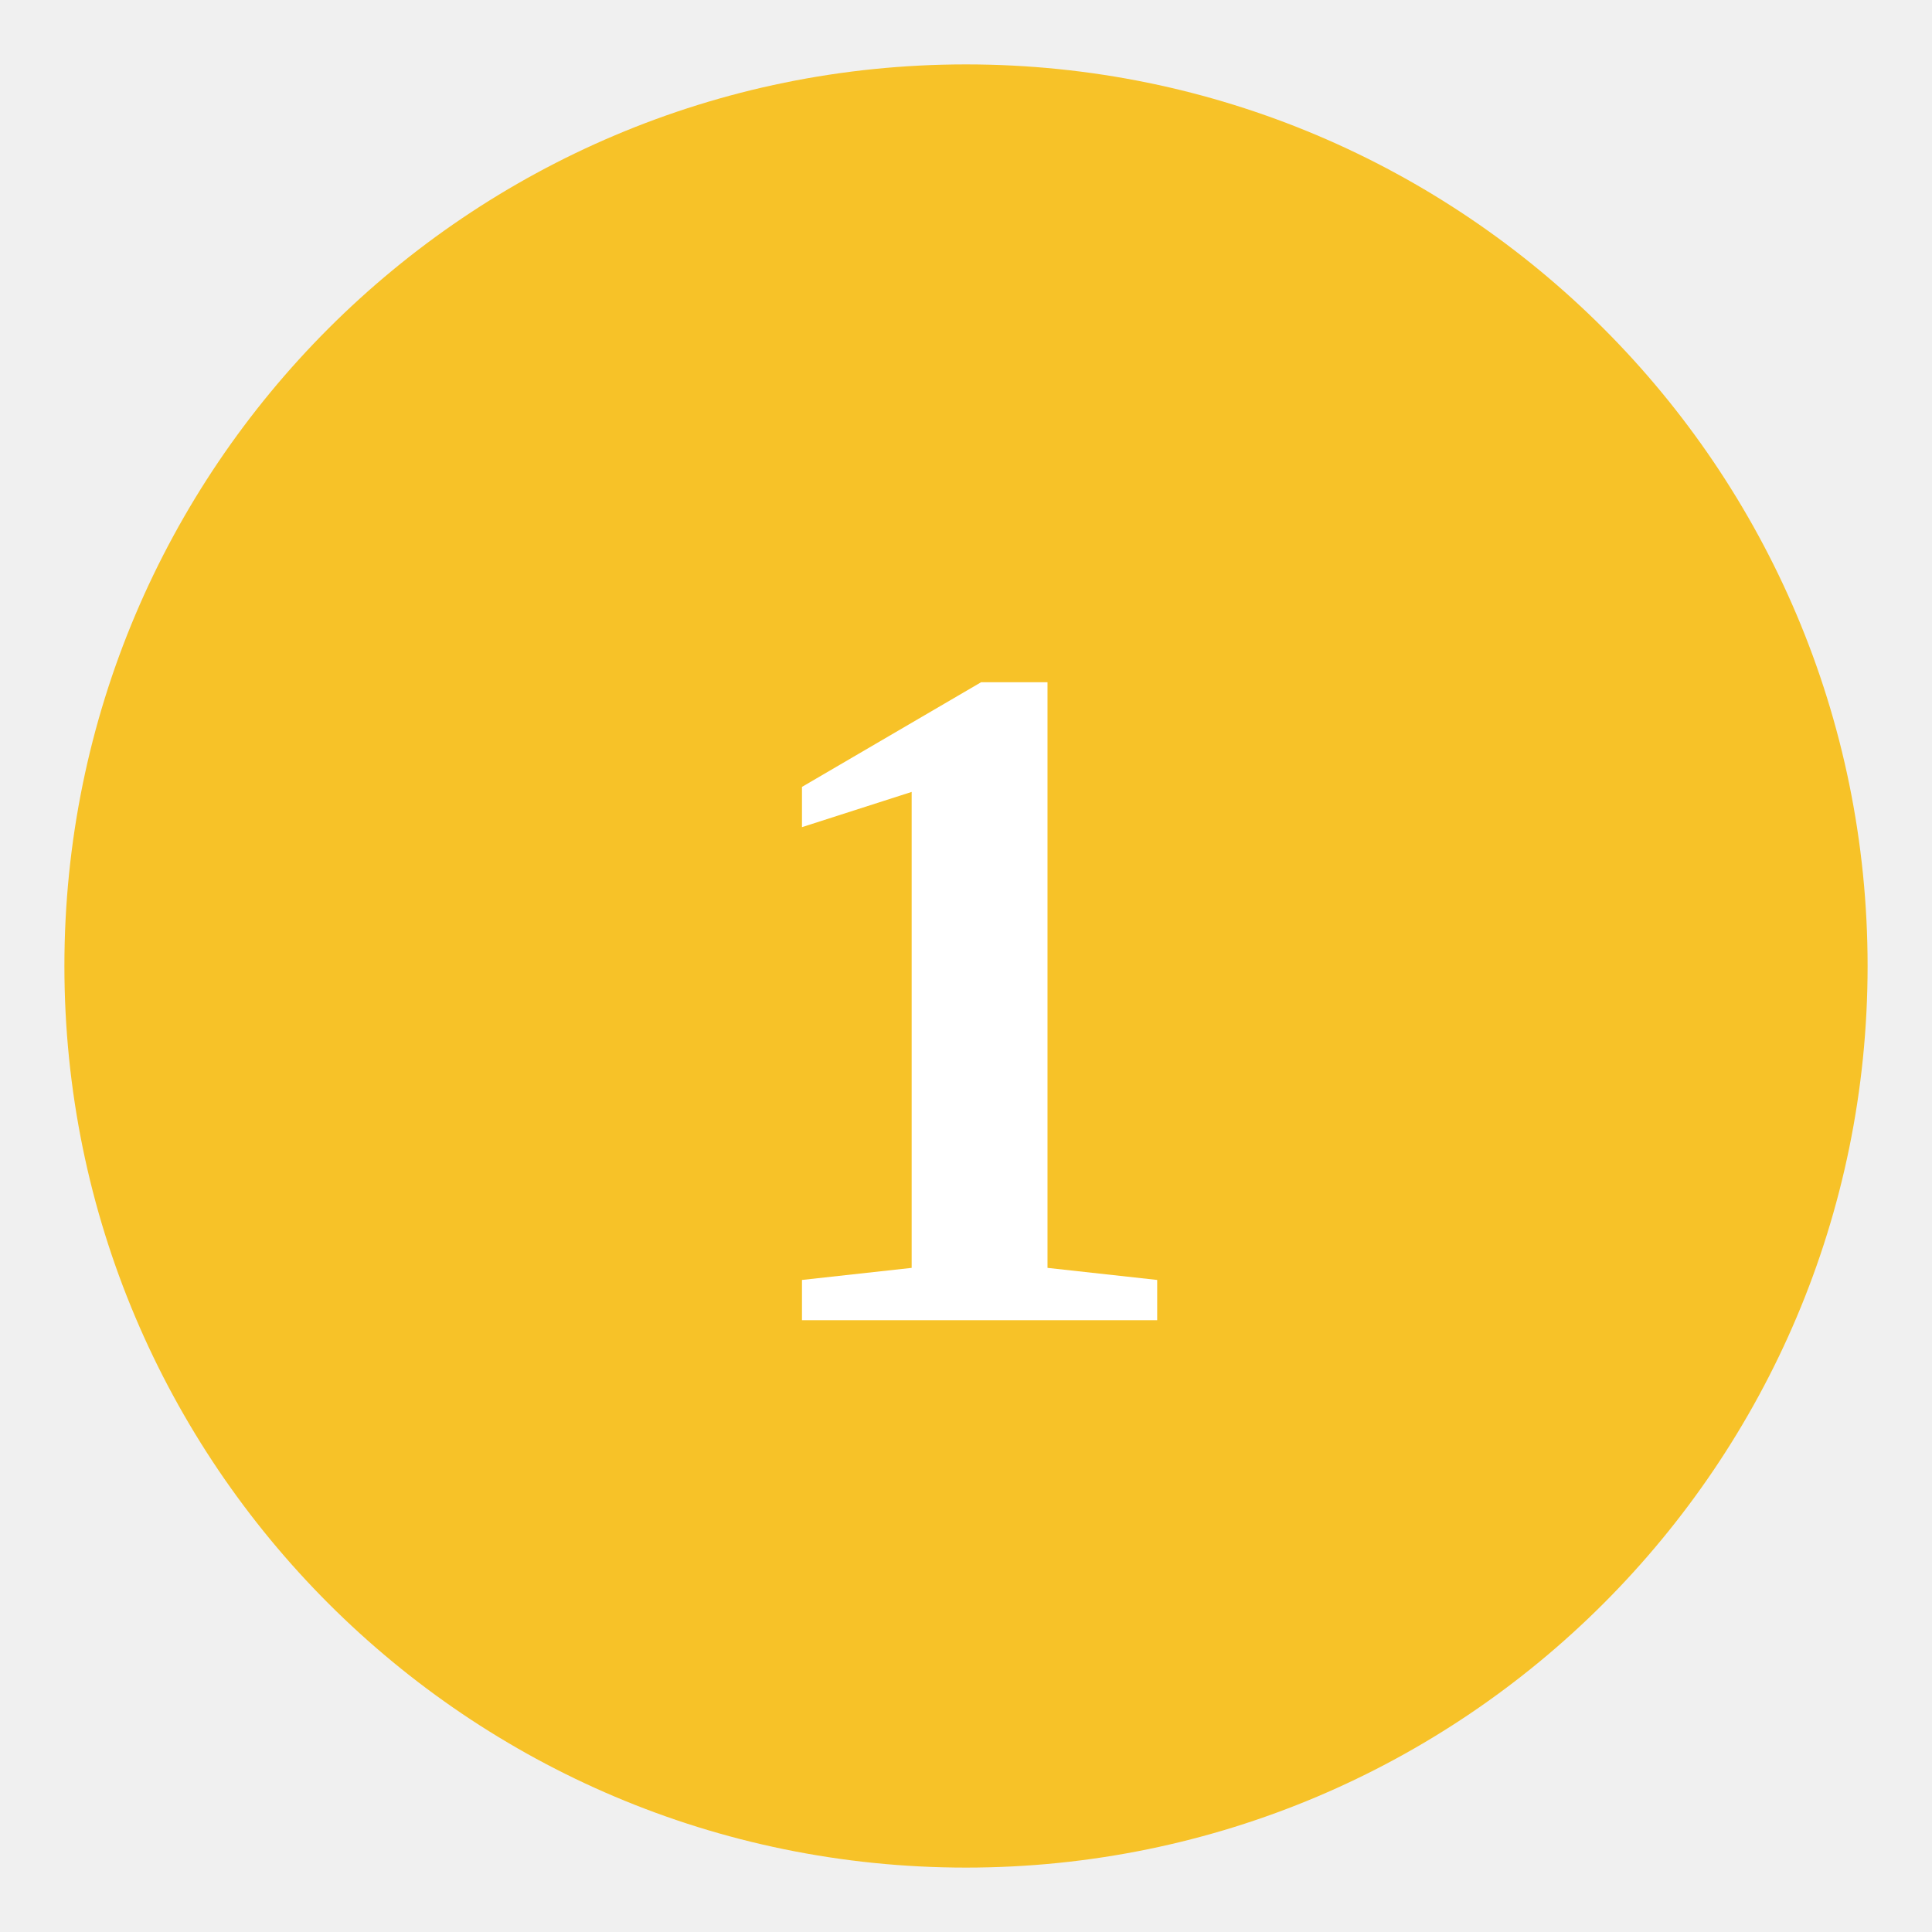
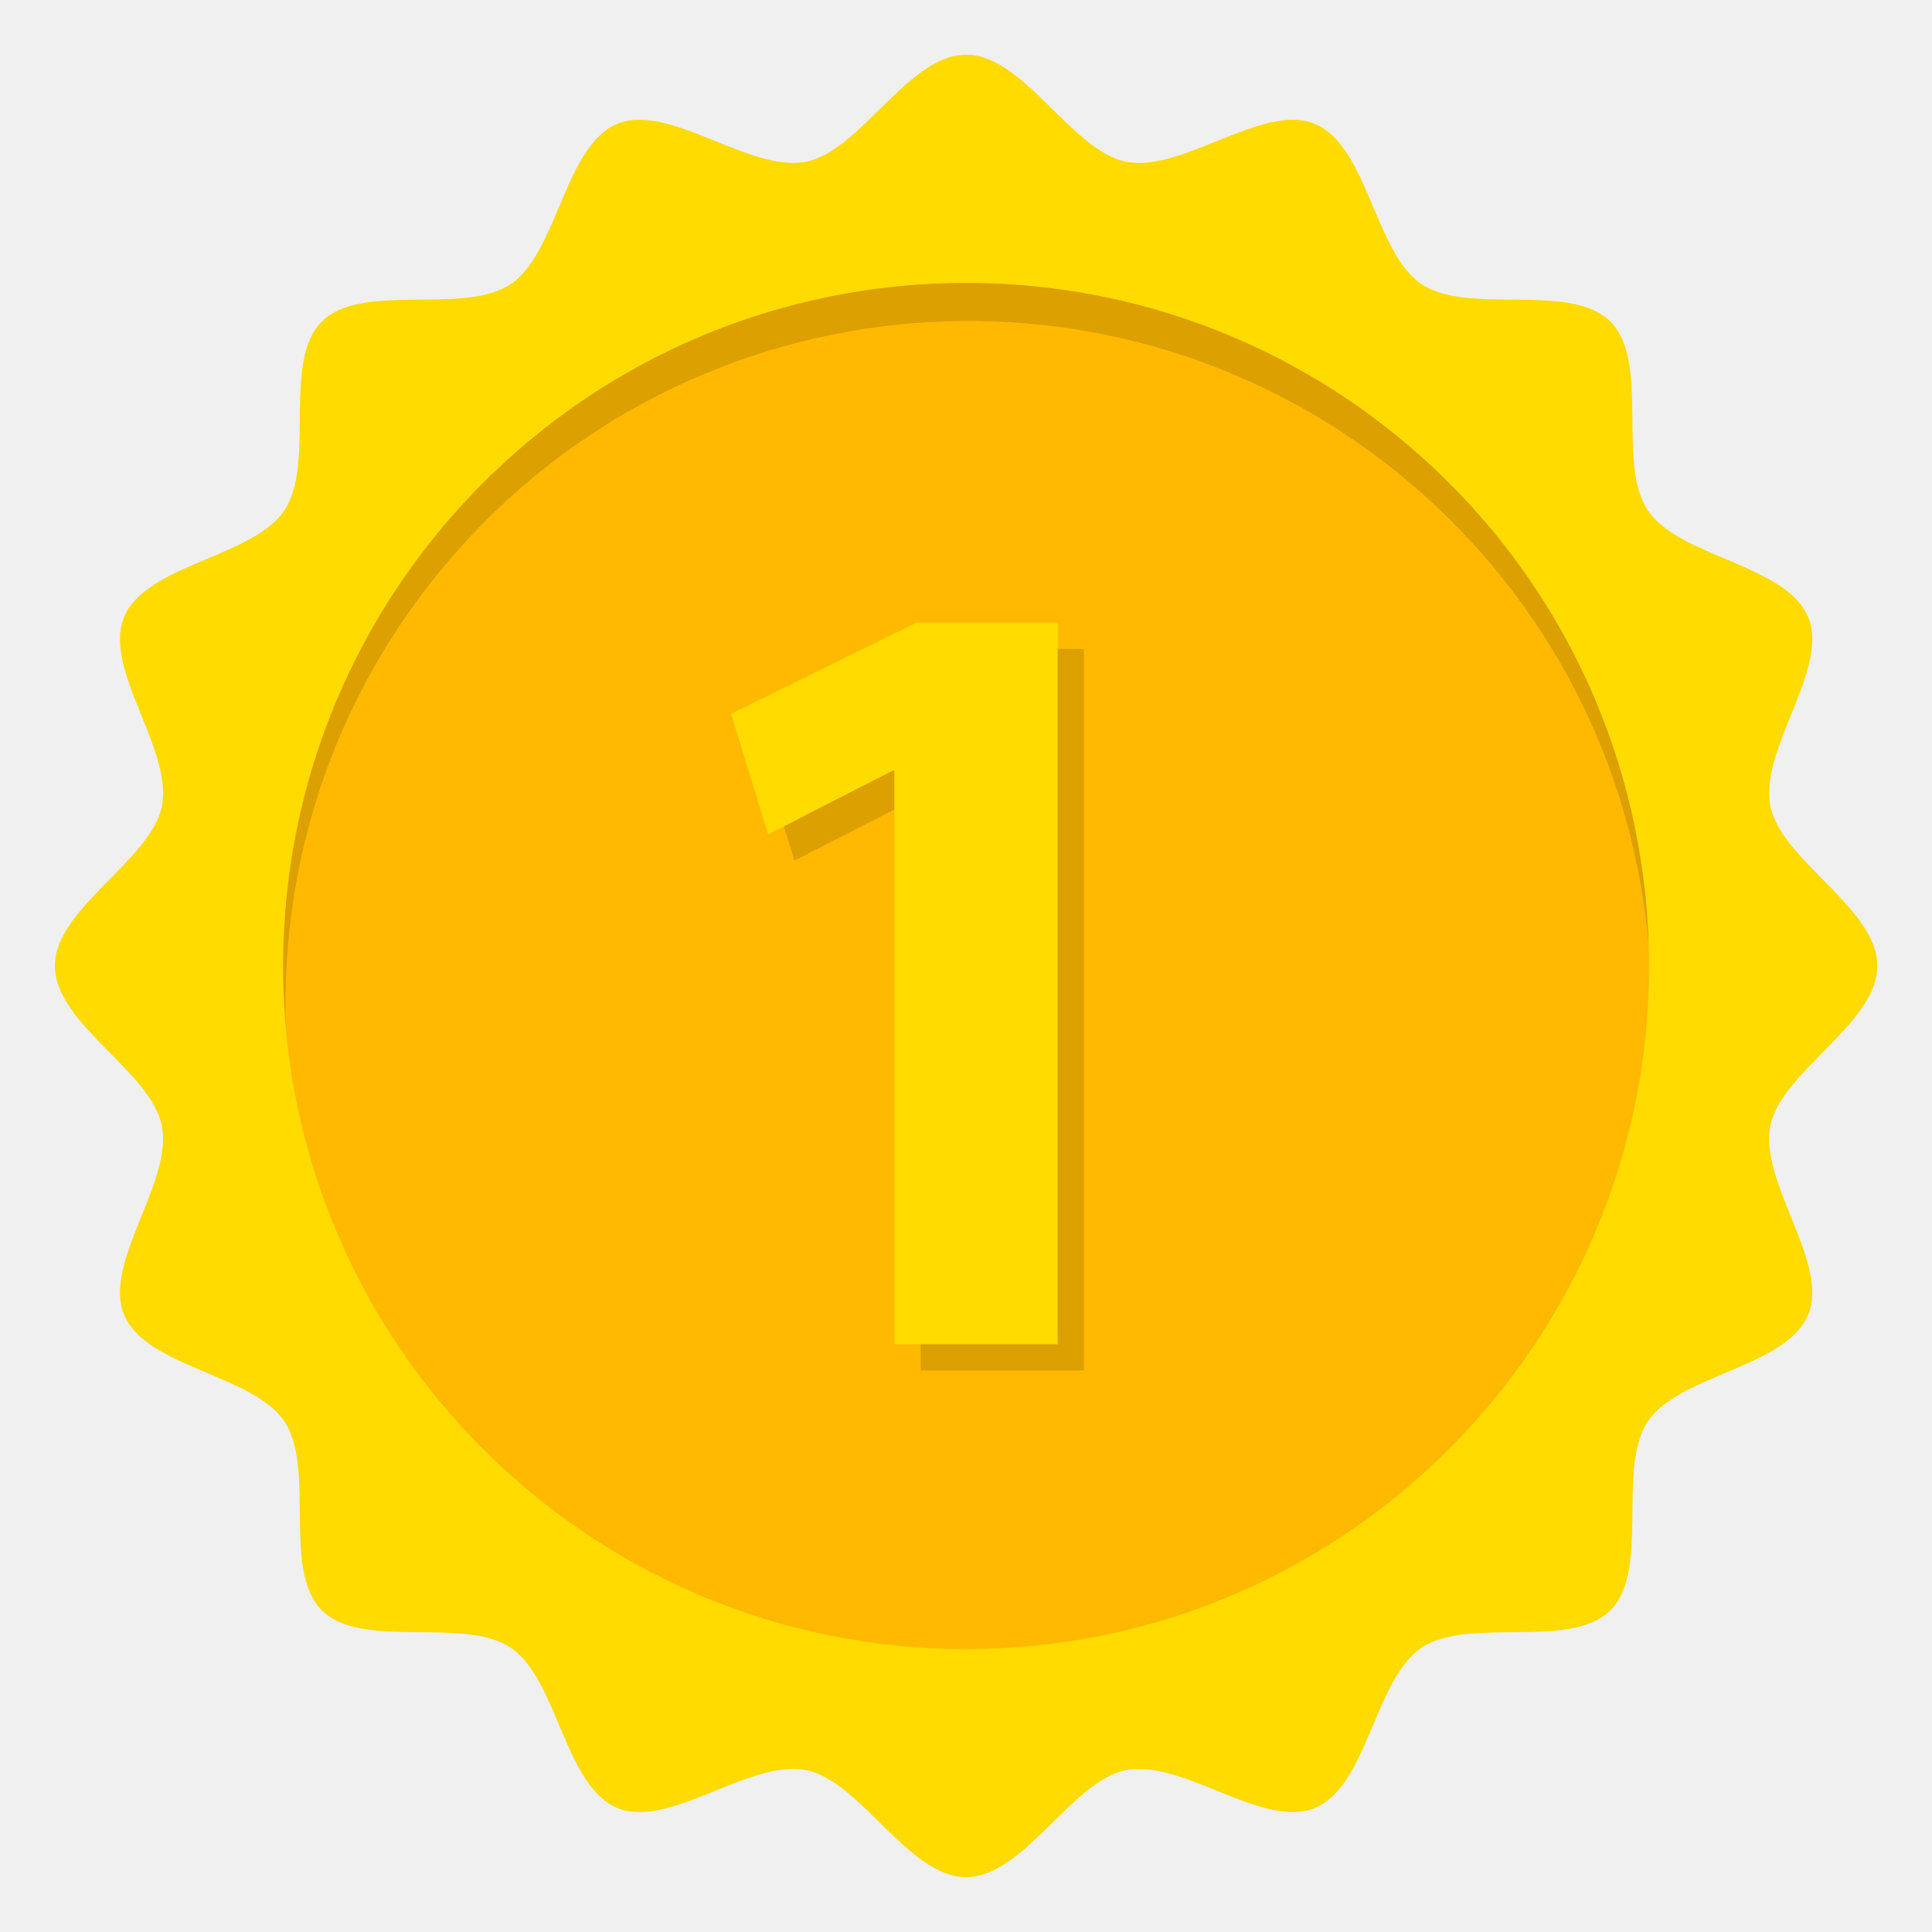
- <svg xmlns="http://www.w3.org/2000/svg" width="30" height="30" viewBox="0 0 30 30">
-   <circle cx="15" cy="15" r="14" fill="#F7C228" />
-   <text x="15" y="20.5" font-size="15" font-weight="bold" text-anchor="middle" fill="#FFFFFF">1</text>
+ <svg xmlns="http://www.w3.org/2000/svg" width="40" height="40" viewBox="0 0 40 40" fill="none">
+   <g transform="translate(1.136 1.132)">
+     <path d="M37.732 18.866C37.732 20.063 35.74 21.049 35.516 22.18C35.286 23.345 36.745 25.016 36.3 26.088C35.848 27.179 33.63 27.327 32.981 28.296C32.327 29.273 33.035 31.378 32.207 32.207C31.378 33.035 29.273 32.327 28.296 32.981C27.326 33.63 27.179 35.848 26.088 36.3C25.016 36.745 23.345 35.286 22.18 35.516C21.049 35.74 20.063 37.732 18.866 37.732C17.669 37.732 16.684 35.74 15.553 35.516C14.387 35.286 12.716 36.745 11.644 36.3C10.553 35.848 10.406 33.63 9.436 32.981C8.459 32.327 6.354 33.035 5.526 32.207C4.697 31.378 5.405 29.273 4.751 28.296C4.102 27.326 1.884 27.179 1.432 26.088C0.987 25.016 2.446 23.345 2.216 22.18C1.992 21.049 0 20.063 0 18.866C0 17.669 1.992 16.684 2.216 15.553C2.447 14.387 0.987 12.716 1.432 11.644C1.884 10.553 4.102 10.406 4.751 9.436C5.405 8.459 4.697 6.354 5.526 5.526C6.354 4.697 8.459 5.405 9.436 4.751C10.406 4.102 10.553 1.884 11.644 1.432C12.716 0.987 14.387 2.446 15.553 2.216C16.683 1.992 17.669 0 18.866 0C20.063 0 21.048 1.992 22.179 2.216C23.345 2.447 25.016 0.987 26.088 1.432C27.179 1.884 27.326 4.102 28.296 4.751C29.273 5.405 31.378 4.697 32.206 5.526C33.035 6.354 32.327 8.459 32.981 9.436C33.63 10.406 35.848 10.553 36.3 11.644C36.745 12.716 35.286 14.387 35.516 15.553C35.74 16.683 37.732 17.669 37.732 18.866L37.732 18.866Z" fill="#FFDB00" />
+   </g>
+   <circle cx="20" cy="20" r="14.142" fill="#FFB900" />
+   <g transform="translate(5.864 5.856)" opacity="0.14">
+     <path d="M23.587 4.368C26.398 6.87 27.971 10.242 28.27 13.717C28.157 9.967 26.564 6.27 23.541 3.579C17.707 -1.614 8.768 -1.095 3.575 4.739C0.884 7.763 -0.269 11.619 0.053 15.357C-0.053 11.871 1.119 8.34 3.621 5.529C8.814 -0.305 17.753 -0.825 23.587 4.368Z" fill="black" />
+   </g>
+   <g transform="translate(15.68 13.436)" opacity="0.14">
+     <path d="M3.381 14.938V3.066H3.342L0.767 4.383L0 1.887L3.833 0H6.761V14.938H3.381H3.381Z" fill="black" />
+   </g>
+   <g transform="translate(15.136 12.892)">
+     <path d="M3.381 14.938V3.066H3.342L0.767 4.383L0 1.887L3.833 0H6.761V14.938H3.381H3.381Z" fill="#FFDB00" />
+   </g>
</svg>
